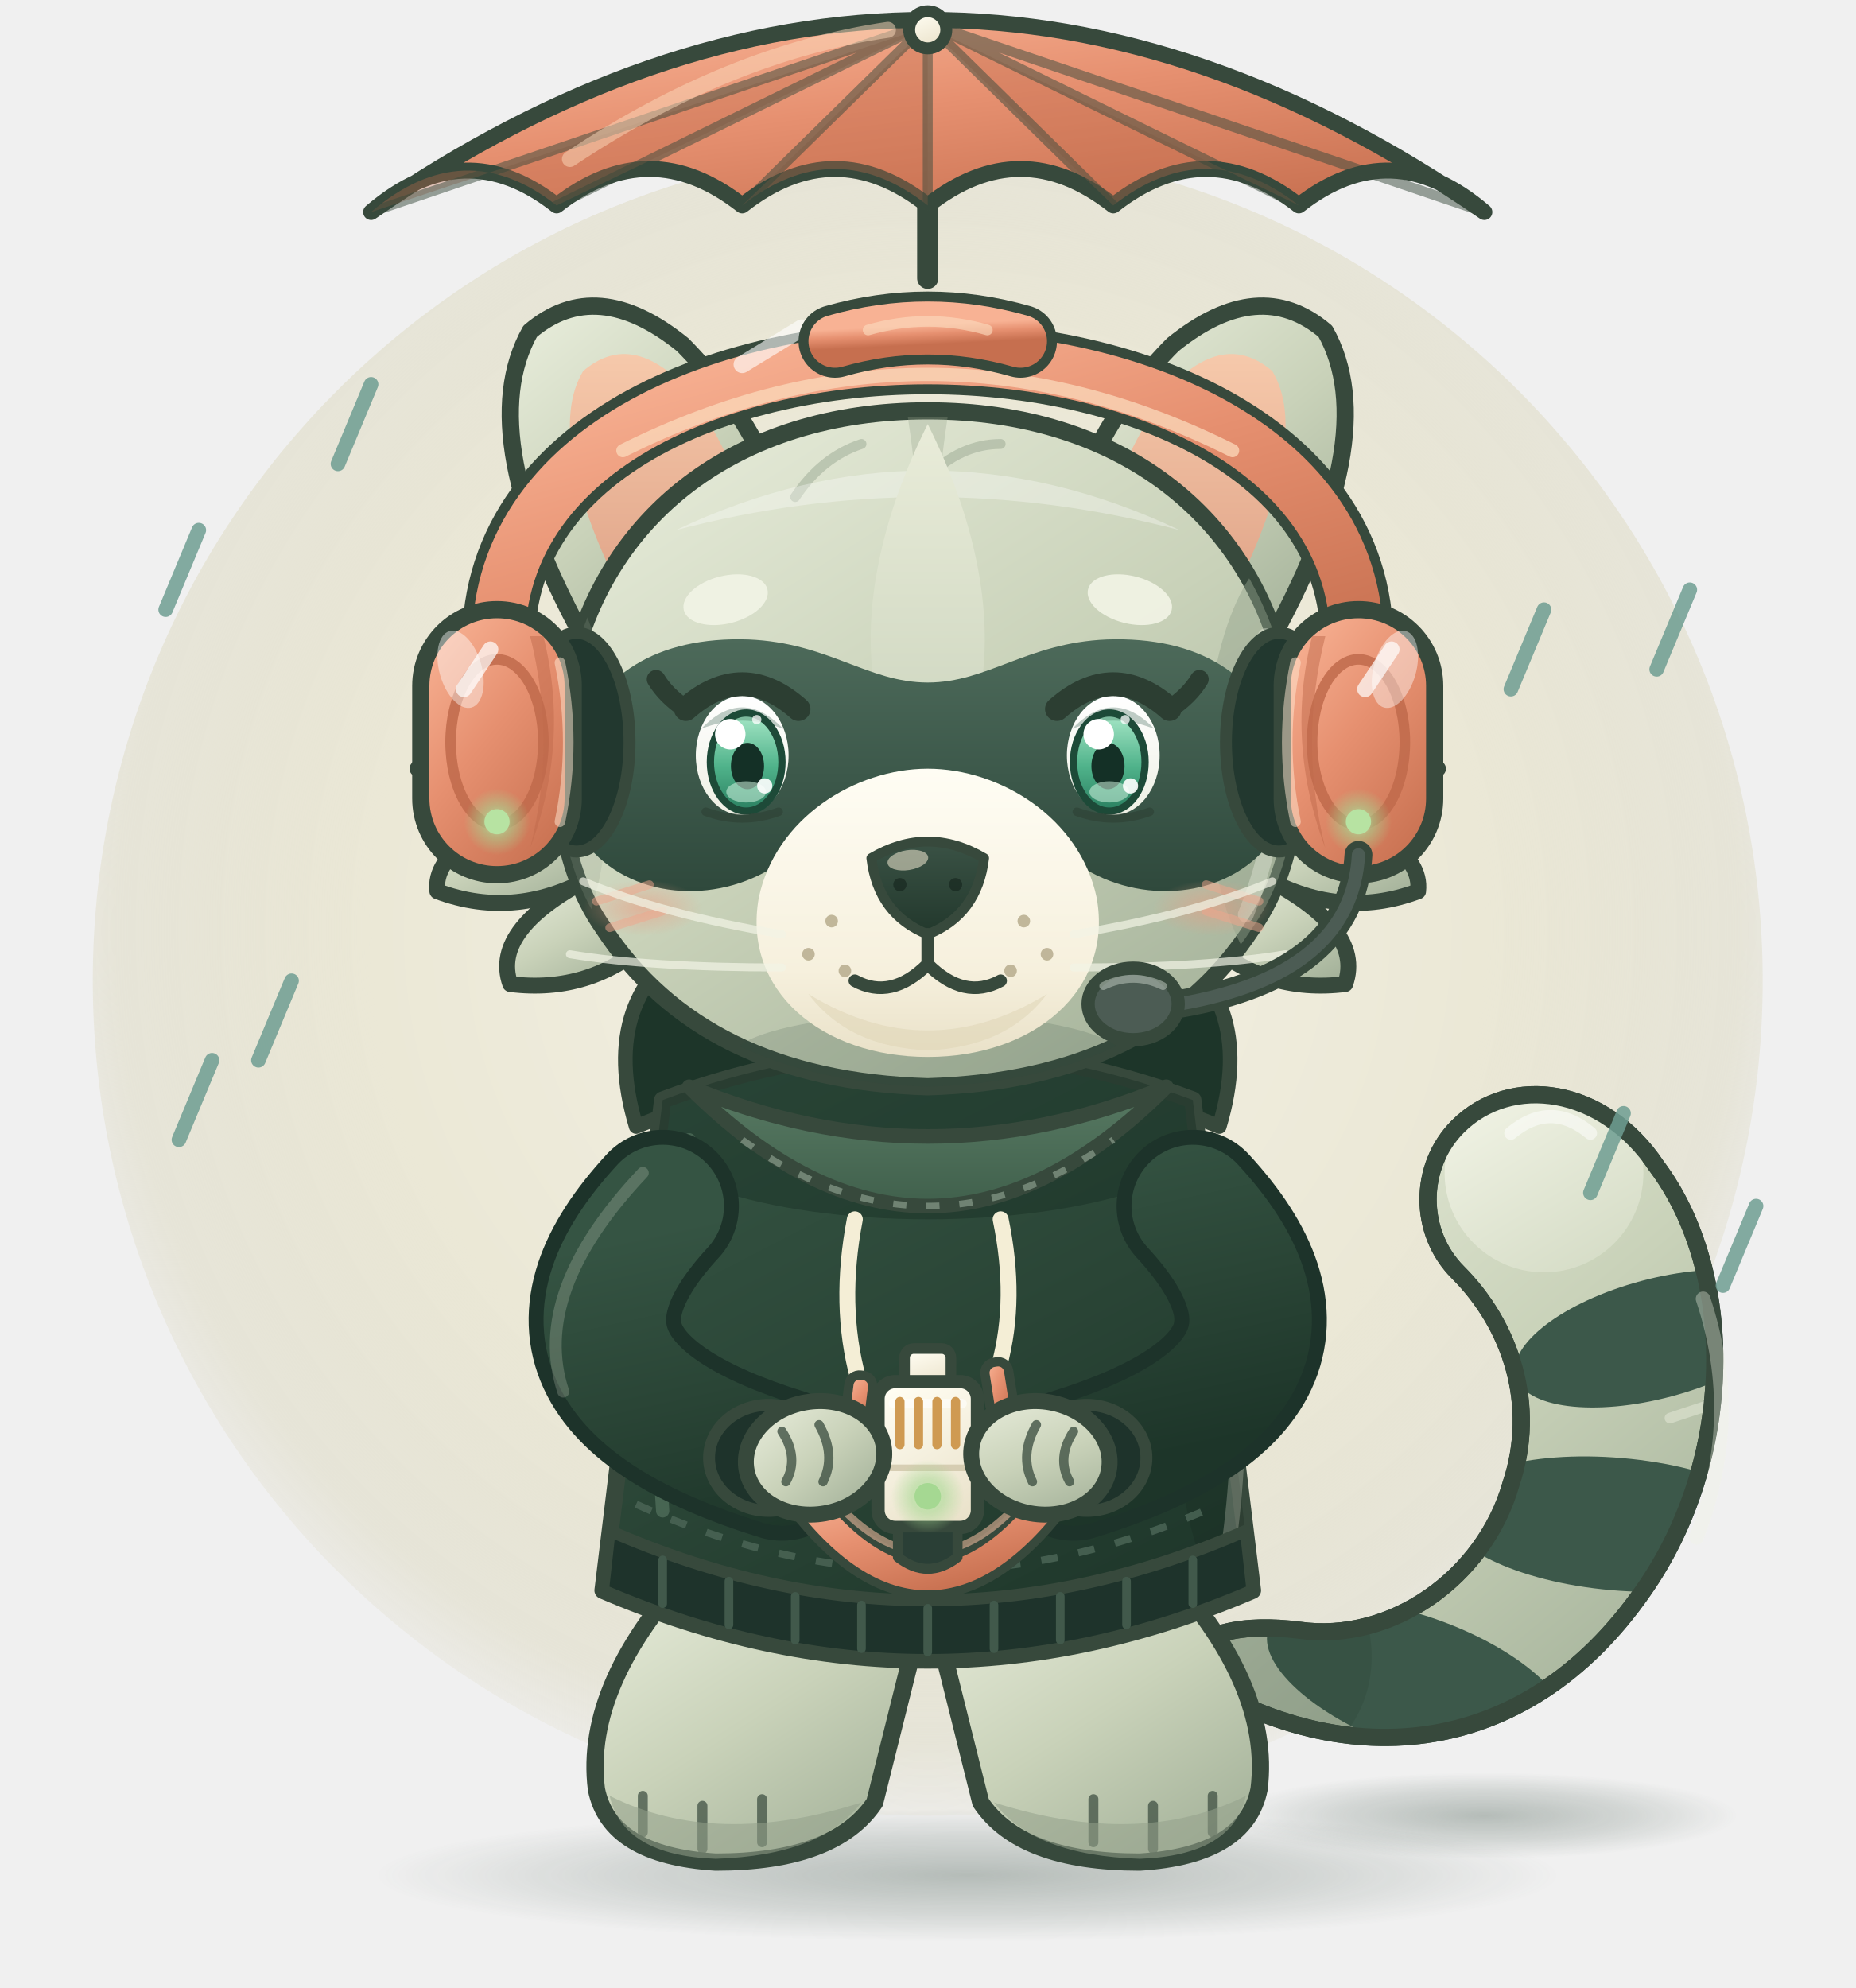
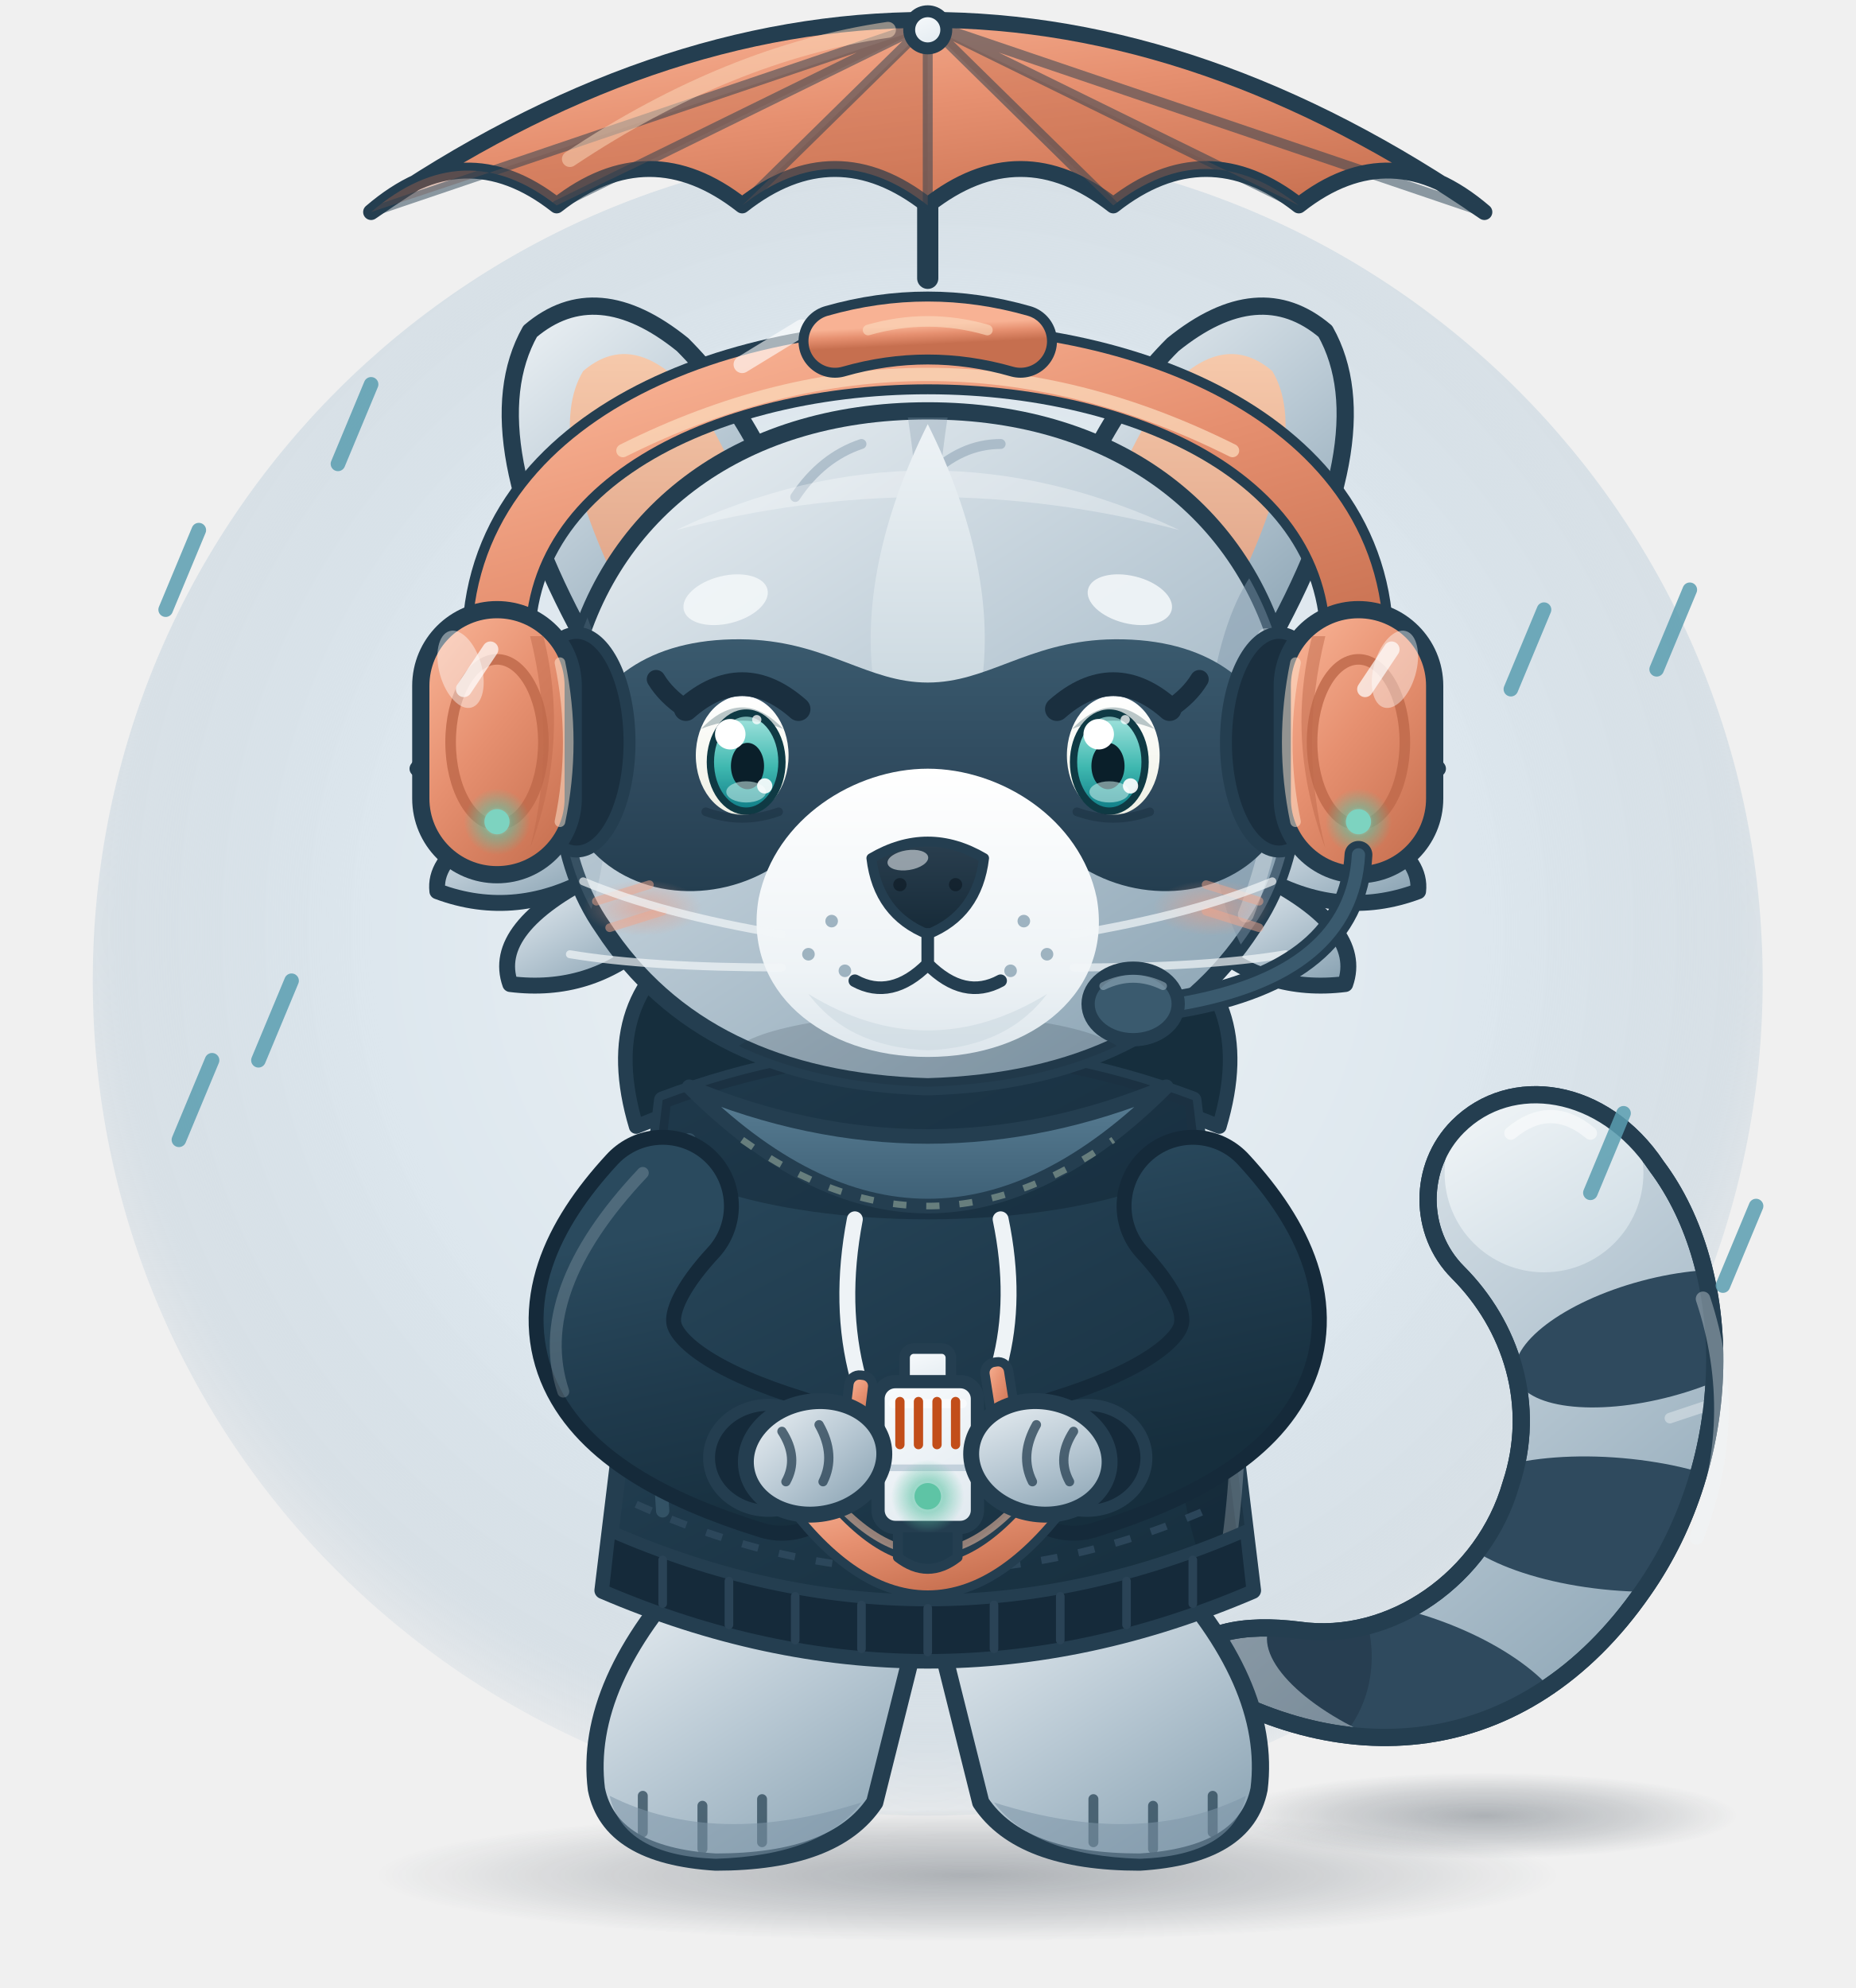
<svg xmlns="http://www.w3.org/2000/svg" viewBox="0 0 280 300" role="img" aria-labelledby="title">
  <style>.moon{fill:url(#k-halo)}.happy,.smile,.spark,.sleep,.zzz,.umbrella,.rain{display:none}.umbrella,.rain{display:block}</style>
  <defs>
    <radialGradient id="k-halo" cx=".5" cy=".47" r=".55">
-       <stop offset="0" stop-color="#f4f1e4" />
-       <stop offset=".6" stop-color="#ebe8d6" />
-       <stop offset=".88" stop-color="#e0ddc8" stop-opacity=".6" />
-       <stop offset="1" stop-color="#ddd9c4" stop-opacity="0" />
+       <stop offset="0" stop-color="#eef3f6" />
+       <stop offset=".6" stop-color="#dde7ee" />
+       <stop offset=".88" stop-color="#c8d6e0" stop-opacity=".6" />
+       <stop offset="1" stop-color="#b9c9d6" stop-opacity="0" />
    </radialGradient>
    <radialGradient id="k-shadow" cx=".5" cy=".5" r=".5">
-       <stop offset="0" stop-color="#2c4437" stop-opacity=".3" />
-       <stop offset=".6" stop-color="#2c4437" stop-opacity=".14" />
-       <stop offset="1" stop-color="#2c4437" stop-opacity="0" />
+       <stop offset="0" stop-color="#12202e" stop-opacity=".3" />
+       <stop offset=".6" stop-color="#12202e" stop-opacity=".14" />
+       <stop offset="1" stop-color="#12202e" stop-opacity="0" />
    </radialGradient>
    <linearGradient id="k-fur" x1=".15" y1="0" x2=".85" y2="1">
-       <stop offset="0" stop-color="#e6ebd9" />
-       <stop offset=".5" stop-color="#c9d2b9" />
-       <stop offset="1" stop-color="#a3b199" />
+       <stop offset="0" stop-color="#e8eef2" />
+       <stop offset=".5" stop-color="#b9c9d4" />
+       <stop offset="1" stop-color="#8aa3b3" />
    </linearGradient>
    <linearGradient id="k-fur-lt" x1=".2" y1="0" x2=".8" y2="1">
-       <stop offset="0" stop-color="#f2f4e6" />
-       <stop offset="1" stop-color="#d5dcc6" />
+       <stop offset="0" stop-color="#f2f6f8" />
+       <stop offset="1" stop-color="#d0dde5" />
    </linearGradient>
    <linearGradient id="k-blaze" x1=".5" y1="0" x2=".5" y2="1">
-       <stop offset="0" stop-color="#e9ecd9" />
-       <stop offset="1" stop-color="#d0d8c2" />
+       <stop offset="0" stop-color="#eef3f6" />
+       <stop offset="1" stop-color="#c8d6de" />
    </linearGradient>
    <linearGradient id="k-muz" x1=".5" y1="0" x2=".5" y2="1">
-       <stop offset="0" stop-color="#fffdf4" />
-       <stop offset=".7" stop-color="#f6f0dd" />
-       <stop offset="1" stop-color="#e9e1c8" />
+       <stop offset="0" stop-color="#ffffff" />
+       <stop offset=".7" stop-color="#eef3f6" />
+       <stop offset="1" stop-color="#dde6ec" />
    </linearGradient>
    <linearGradient id="k-mask" x1=".5" y1="0" x2=".5" y2="1">
-       <stop offset="0" stop-color="#4d6a5a" />
-       <stop offset=".55" stop-color="#3c584a" />
-       <stop offset="1" stop-color="#2f493c" />
+       <stop offset="0" stop-color="#3a5a6e" />
+       <stop offset=".55" stop-color="#2f4a5e" />
+       <stop offset="1" stop-color="#243e50" />
    </linearGradient>
    <linearGradient id="k-hood" x1=".25" y1="0" x2=".8" y2="1">
-       <stop offset="0" stop-color="#355443" />
-       <stop offset=".5" stop-color="#2a4536" />
-       <stop offset="1" stop-color="#1d3529" />
+       <stop offset="0" stop-color="#2a4a5e" />
+       <stop offset=".5" stop-color="#1f3a4c" />
+       <stop offset="1" stop-color="#162e3d" />
    </linearGradient>
    <linearGradient id="k-hood-lt" x1=".5" y1="0" x2=".5" y2="1">
-       <stop offset="0" stop-color="#587a63" />
-       <stop offset="1" stop-color="#40604c" />
+       <stop offset="0" stop-color="#5a7f95" />
+       <stop offset="1" stop-color="#3d5f75" />
    </linearGradient>
    <linearGradient id="k-copper" x1=".15" y1="0" x2=".85" y2="1">
      <stop offset="0" stop-color="#f8b294" />
      <stop offset=".45" stop-color="#e69070" />
      <stop offset="1" stop-color="#c66f4f" />
    </linearGradient>
    <linearGradient id="k-ear" x1=".5" y1="0" x2=".5" y2="1">
      <stop offset="0" stop-color="#f6c9ab" />
      <stop offset="1" stop-color="#e0a488" />
    </linearGradient>
    <linearGradient id="k-cream" x1=".3" y1="0" x2=".7" y2="1">
-       <stop offset="0" stop-color="#fffdf2" />
-       <stop offset="1" stop-color="#eae2ca" />
+       <stop offset="0" stop-color="#f7fafc" />
+       <stop offset="1" stop-color="#e2eaf0" />
    </linearGradient>
    <linearGradient id="k-nose" x1=".5" y1="0" x2=".5" y2="1">
-       <stop offset="0" stop-color="#3a5245" />
-       <stop offset="1" stop-color="#22382c" />
+       <stop offset="0" stop-color="#2a3f4f" />
+       <stop offset="1" stop-color="#162a38" />
    </linearGradient>
    <linearGradient id="k-eye" x1=".5" y1="0" x2=".5" y2="1">
      <stop offset="0" stop-color="#ffffff" />
      <stop offset="1" stop-color="#eef0e4" />
    </linearGradient>
    <linearGradient id="k-iris" x1=".5" y1="0" x2=".5" y2="1">
-       <stop offset="0" stop-color="#a8e8c8" />
-       <stop offset=".55" stop-color="#4fb28a" />
-       <stop offset="1" stop-color="#2a7f60" />
+       <stop offset="0" stop-color="#a8e6e0" />
+       <stop offset=".55" stop-color="#3fb8b0" />
+       <stop offset="1" stop-color="#0e7c86" />
    </linearGradient>
    <radialGradient id="k-led" cx=".5" cy=".5" r=".5">
-       <stop offset="0" stop-color="#cdf0b8" stop-opacity=".95" />
-       <stop offset=".45" stop-color="#a5d892" stop-opacity=".55" />
-       <stop offset="1" stop-color="#a5d892" stop-opacity="0" />
+       <stop offset="0" stop-color="#c8f0e8" stop-opacity=".95" />
+       <stop offset=".45" stop-color="#5ec4a5" stop-opacity=".55" />
+       <stop offset="1" stop-color="#5ec4a5" stop-opacity="0" />
    </radialGradient>
    <radialGradient id="k-blush" cx=".5" cy=".5" r=".5">
      <stop offset="0" stop-color="#ef9a80" stop-opacity=".55" />
      <stop offset="1" stop-color="#ef9a80" stop-opacity="0" />
    </radialGradient>
    <clipPath id="k-tailclip">
      <path d="M178 252 C202 268 230 266 248 240 C262 220 262 192 250 176 C242 164 228 162 220 170 C214 176 214 186 220 192 C228 200 232 212 228 224 C224 238 210 248 196 246 C188 245 180 246 178 252 Z" />
    </clipPath>
    <clipPath id="k-bodyclip">
      <path d="M100 166 Q140 151 180 166 L189 240 Q140 261 91 240 Z" />
    </clipPath>
    <clipPath id="k-headclip">
      <path d="M140 62 C111 62 91 78 86 102 C83 116 84 130 91 140 Q106 163 140 164 Q174 163 189 140 C196 130 197 116 194 102 C189 78 169 62 140 62 Z" />
    </clipPath>
  </defs>
  <circle class="moon" cx="140" cy="148" r="126" />
  <ellipse class="shadow" cx="146" cy="283" rx="90" ry="10" fill="url(#k-shadow)" />
  <ellipse cx="224" cy="274" rx="38" ry="6.5" fill="url(#k-shadow)" />
-   <g class="hop" stroke="#37493c" stroke-width="2.6" stroke-linejoin="round">
+   <g class="hop" stroke="#243e50" stroke-width="2.6" stroke-linejoin="round">
    <g class="tail">
      <path d="M178 252 C202 268 230 266 248 240 C262 220 262 192 250 176 C242 164 228 162 220 170 C214 176 214 186 220 192 C228 200 232 212 228 224 C224 238 210 248 196 246 C188 245 180 246 178 252 Z" fill="url(#k-fur)" />
      <g clip-path="url(#k-tailclip)" stroke="none">
-         <ellipse cx="250" cy="202" rx="22" ry="9" fill="#3c584a" transform="rotate(-15 250 202)" />
-         <ellipse cx="244" cy="230" rx="26" ry="10" fill="#3c584a" transform="rotate(5 244 230)" />
-         <ellipse cx="214" cy="254" rx="24" ry="10" fill="#3c584a" transform="rotate(20 214 254)" />
+         <ellipse cx="250" cy="202" rx="22" ry="9" fill="#2f4a5e" transform="rotate(-15 250 202)" />
+         <ellipse cx="244" cy="230" rx="26" ry="10" fill="#2f4a5e" transform="rotate(5 244 230)" />
+         <ellipse cx="214" cy="254" rx="24" ry="10" fill="#2f4a5e" transform="rotate(20 214 254)" />
        <circle cx="233" cy="177" r="15" fill="url(#k-fur-lt)" />
-         <ellipse cx="194" cy="250" rx="13" ry="16" fill="#2c4437" opacity=".28" />
-         <path d="M252 214l6-2m0 24l6 1" fill="none" stroke="#f2f4e6" stroke-width="1.6" stroke-linecap="round" opacity=".4" />
+         <ellipse cx="194" cy="250" rx="13" ry="16" fill="#12202e" opacity=".28" />
+         <path d="M252 214l6-2m0 24l6 1" fill="none" stroke="#f2f6f8" stroke-width="1.6" stroke-linecap="round" opacity=".4" />
      </g>
      <path d="M178 252 C202 268 230 266 248 240 C262 220 262 192 250 176 C242 164 228 162 220 170 C214 176 214 186 220 192 C228 200 232 212 228 224 C224 238 210 248 196 246 C188 245 180 246 178 252 Z" fill="none" />
-       <path d="M256 232 Q263 214 257 196" fill="none" stroke="#f2f4e6" stroke-width="2.2" stroke-linecap="round" opacity=".35" />
+       <path d="M256 232 Q263 214 257 196" fill="none" stroke="#f2f6f8" stroke-width="2.2" stroke-linecap="round" opacity=".35" />
      <path d="M228 171 Q234 166 240 171" fill="none" stroke="#ffffff" stroke-width="2" stroke-linecap="round" opacity=".5" />
    </g>
    <g class="torso">
      <path d="M105 236 Q88 254 90 270 Q92 280 108 281 Q126 281 132 272 L139 244 Z" fill="url(#k-fur)" />
      <path d="M175 236 Q192 254 190 270 Q188 280 172 281 Q154 281 148 272 L141 244 Z" fill="url(#k-fur)" />
-       <path d="M97 276.5v-5.5M106 279v-6.5M115 278v-6.5" fill="none" stroke="#37493c" stroke-width="1.5" stroke-linecap="round" opacity=".7" />
-       <path d="M183 276.5v-5.5M174 279v-6.5M165 278v-6.5" fill="none" stroke="#37493c" stroke-width="1.5" stroke-linecap="round" opacity=".7" />
-       <path d="M92 271 Q108 279 130 272 Q124 280 108 280.5 Q94 280 92 271 Z" fill="#93a18b" stroke="none" opacity=".55" />
-       <path d="M188 271 Q172 279 150 272 Q156 280 172 280.5 Q186 280 188 271 Z" fill="#93a18b" stroke="none" opacity=".55" />
-       <path d="M96 170 Q90 150 106 141 Q140 130 174 141 Q190 150 184 170 Q140 152 96 170 Z" fill="#1d3529" stroke-width="2.2" />
+       <path d="M97 276.5v-5.5M106 279v-6.5M115 278v-6.5" fill="none" stroke="#243e50" stroke-width="1.5" stroke-linecap="round" opacity=".7" />
+       <path d="M183 276.5v-5.5M174 279v-6.5M165 278v-6.5" fill="none" stroke="#243e50" stroke-width="1.5" stroke-linecap="round" opacity=".7" />
+       <path d="M92 271 Q108 279 130 272 Q124 280 108 280.5 Q94 280 92 271 Z" fill="#7d95a8" stroke="none" opacity=".55" />
+       <path d="M188 271 Q172 279 150 272 Q156 280 172 280.5 Q186 280 188 271 Z" fill="#7d95a8" stroke="none" opacity=".55" />
+       <path d="M96 170 Q90 150 106 141 Q140 130 174 141 Q190 150 184 170 Q140 152 96 170 Z" fill="#162e3d" stroke-width="2.2" />
      <path d="M100 166 Q140 151 180 166 L189 240 Q140 261 91 240 Z" fill="url(#k-hood)" />
      <g clip-path="url(#k-bodyclip)" stroke="none">
-         <ellipse cx="140" cy="169" rx="45" ry="15" fill="#152a20" opacity=".4" />
-         <ellipse cx="190" cy="206" rx="13" ry="40" fill="#16281f" opacity=".3" />
-         <ellipse cx="140" cy="253" rx="52" ry="12" fill="#152a20" opacity=".22" />
-       </g>
-       <path d="M104 172 Q98 200 100 228" fill="none" stroke="#7fa088" stroke-width="2" stroke-linecap="round" opacity=".35" />
-       <path d="M183 176 Q189.5 208 185 236" fill="none" stroke="#eef1de" stroke-width="2.2" stroke-linecap="round" opacity=".25" />
-       <path d="M91 240 Q140 261 189 240 L188 231 Q140 252 92 231 Z" fill="#1e332b" stroke-width="1.8" />
-       <path d="M100 235.4v6.6M110 238.6v6.6M120 240.9v6.6M130 242.2v6.6M140 242.7v6.6M150 242.2v6.6M160 240.9v6.6M170 238.6v6.6M180 235.4v6.6" fill="none" stroke="#41594b" stroke-width="1.3" stroke-linecap="round" />
-       <path d="M96 227 Q140 247 184 227" fill="none" stroke="#4a6455" stroke-width="1.1" stroke-dasharray="2.5 3.2" opacity=".85" />
+         <ellipse cx="140" cy="169" rx="45" ry="15" fill="#0d1f2c" opacity=".4" />
+         <ellipse cx="190" cy="206" rx="13" ry="40" fill="#0d1f2c" opacity=".3" />
+         <ellipse cx="140" cy="253" rx="52" ry="12" fill="#0d1f2c" opacity=".22" />
+       </g>
+       <path d="M104 172 Q98 200 100 228" fill="none" stroke="#5a7f95" stroke-width="2" stroke-linecap="round" opacity=".35" />
+       <path d="M183 176 Q189.5 208 185 236" fill="none" stroke="#e2eaf0" stroke-width="2.2" stroke-linecap="round" opacity=".25" />
+       <path d="M91 240 Q140 261 189 240 L188 231 Q140 252 92 231 Z" fill="#152a3a" stroke-width="1.8" />
+       <path d="M100 235.4v6.6M110 238.6v6.6M120 240.9v6.6M130 242.2v6.6M140 242.7v6.6M150 242.2v6.6M160 240.9v6.6M170 238.6v6.6M180 235.4v6.6" fill="none" stroke="#2a4356" stroke-width="1.3" stroke-linecap="round" />
+       <path d="M96 227 Q140 247 184 227" fill="none" stroke="#2f4a5e" stroke-width="1.1" stroke-dasharray="2.5 3.2" opacity=".85" />
      <path d="M104 164 Q140 200 176 164 Q140 179 104 164 Z" fill="url(#k-hood-lt)" stroke-width="2.2" />
      <path d="M112 172 Q140 192 168 172" fill="none" stroke="#a9bdaa" stroke-width="1" stroke-dasharray="2 3" opacity=".5" />
-       <path d="M129 184 Q126.5 197 129.5 208" fill="none" stroke="#f4eed6" stroke-width="2.4" stroke-linecap="round" />
-       <path d="M151 184 Q153.5 196 150.8 206" fill="none" stroke="#f4eed6" stroke-width="2.4" stroke-linecap="round" />
+       <path d="M129 184 Q126.5 197 129.5 208" fill="none" stroke="#eef3f6" stroke-width="2.4" stroke-linecap="round" />
+       <path d="M151 184 Q153.5 196 150.8 206" fill="none" stroke="#eef3f6" stroke-width="2.4" stroke-linecap="round" />
      <rect x="127.8" y="207.5" width="3.6" height="8" rx="1.6" fill="url(#k-copper)" stroke-width="1.4" transform="rotate(7 129.6 211.5)" />
      <rect x="149" y="205.5" width="3.6" height="8" rx="1.6" fill="url(#k-copper)" stroke-width="1.4" transform="rotate(-9 150.8 209.5)" />
-       <path d="M100 182 Q76 208 118 221 M180 182 Q204 208 162 221" fill="none" stroke="#1d332a" stroke-width="23" stroke-linecap="round" />
+       <path d="M100 182 Q76 208 118 221 M180 182 Q204 208 162 221" fill="none" stroke="#152a3a" stroke-width="23" stroke-linecap="round" />
      <path d="M100 182 Q76 208 118 221 M180 182 Q204 208 162 221" fill="none" stroke="url(#k-hood)" stroke-width="18.5" stroke-linecap="round" />
-       <path d="M97 177 Q80 195 85 210" fill="none" stroke="#eef1de" stroke-width="1.8" stroke-linecap="round" opacity=".2" />
-       <ellipse cx="116" cy="220" rx="9" ry="8" fill="#1e332b" stroke-width="1.8" />
-       <ellipse cx="164" cy="220" rx="9" ry="8" fill="#1e332b" stroke-width="1.8" />
-       <path d="M120 224 Q140 252 160 224" fill="none" stroke="#37493c" stroke-width="6.6" stroke-linecap="round" />
+       <path d="M97 177 Q80 195 85 210" fill="none" stroke="#e2eaf0" stroke-width="1.8" stroke-linecap="round" opacity=".2" />
+       <ellipse cx="116" cy="220" rx="9" ry="8" fill="#152a3a" stroke-width="1.8" />
+       <ellipse cx="164" cy="220" rx="9" ry="8" fill="#152a3a" stroke-width="1.8" />
+       <path d="M120 224 Q140 252 160 224" fill="none" stroke="#243e50" stroke-width="6.6" stroke-linecap="round" />
      <path d="M120 224 Q140 252 160 224" fill="none" stroke="url(#k-copper)" stroke-width="4" stroke-linecap="round" />
      <path d="M122 221.5 Q140 247 158 221.5" fill="none" stroke="#f8c0a2" stroke-width="1.1" stroke-linecap="round" opacity=".55" />
      <rect x="136.5" y="203.5" width="7" height="6" rx="1.4" fill="url(#k-cream)" stroke-width="1.6" />
      <rect x="132.5" y="208.5" width="15" height="22" rx="2.6" fill="url(#k-cream)" stroke-width="2" />
      <path d="M134.8 211.8h10.4" fill="none" stroke="#ffffff" stroke-width="1.4" stroke-linecap="round" opacity=".55" />
-       <path d="M135.8 211.5v6.5m2.8-6.5v6.5m2.8-6.5v6.5m2.8-6.5v6.5" fill="none" stroke="#cf9a52" stroke-width="1.4" stroke-linecap="round" />
-       <path d="M134 221.5h12" fill="none" stroke="#cfc6a9" stroke-width="1" opacity=".8" />
-       <path d="M135.5 230.5h9v4.5q-4.5 3.5-9 0 Z" fill="#2a3f36" stroke-width="1.5" />
+       <path d="M135.8 211.5v6.5m2.8-6.5v6.5m2.8-6.5v6.5m2.8-6.5v6.5" fill="none" stroke="#c24e1a" stroke-width="1.4" stroke-linecap="round" />
+       <path d="M134 221.5h12" fill="none" stroke="#b9c9d6" stroke-width="1" opacity=".8" />
+       <path d="M135.5 230.5h9v4.5q-4.5 3.5-9 0 Z" fill="#1f3a4c" stroke-width="1.5" />
      <circle cx="140" cy="225.8" r="5.5" fill="url(#k-led)" class="led" stroke="none" />
-       <circle cx="140" cy="225.8" r="2" fill="#a5d892" class="led" stroke="none" />
+       <circle cx="140" cy="225.8" r="2" fill="#5ec4a5" class="led" stroke="none" />
      <ellipse cx="123" cy="220" rx="10.5" ry="8.5" fill="url(#k-fur)" stroke-width="2.4" transform="rotate(-10 123 220)" />
      <ellipse cx="157" cy="220" rx="10.5" ry="8.5" fill="url(#k-fur)" stroke-width="2.4" transform="rotate(10 157 220)" />
-       <path d="M118 216q2.6 4 .6 7.6m5-8.6q2.6 4.6.6 8.6" fill="none" stroke="#37493c" stroke-width="1.4" stroke-linecap="round" opacity=".75" />
-       <path d="M162 216q-2.6 4-.6 7.6m-5-8.6q-2.6 4.6-.6 8.6" fill="none" stroke="#37493c" stroke-width="1.4" stroke-linecap="round" opacity=".75" />
-       <path class="spark" d="M140 191l2 5 5 2-5 2-2 5-2-5-5-2 5-2Z" fill="#fffdf2" stroke="none" />
+       <path d="M118 216q2.6 4 .6 7.6m5-8.6q2.6 4.6.6 8.6" fill="none" stroke="#243e50" stroke-width="1.4" stroke-linecap="round" opacity=".75" />
+       <path d="M162 216q-2.6 4-.6 7.6m-5-8.6q-2.6 4.6-.6 8.6" fill="none" stroke="#243e50" stroke-width="1.4" stroke-linecap="round" opacity=".75" />
+       <path class="spark" d="M140 191l2 5 5 2-5 2-2 5-2-5-5-2 5-2Z" fill="#f7fafc" stroke="none" />
    </g>
    <g class="head">
      <g class="ear earL">
        <path d="M89 98 Q71 66 80 50 Q90 41.5 103 52 Q115 64 121 84 Z" fill="url(#k-fur)" />
        <path d="M94 90 Q82 66 88 56 Q95 50 103 58 Q111 68 115 84 Z" fill="url(#k-ear)" stroke="none" />
-         <path d="M95 96q3-8 10-11" fill="none" stroke="#f2f4e6" stroke-width="1.8" stroke-linecap="round" opacity=".55" />
+         <path d="M95 96q3-8 10-11" fill="none" stroke="#f2f6f8" stroke-width="1.8" stroke-linecap="round" opacity=".55" />
      </g>
      <g class="ear earR">
        <path d="M191 98 Q209 66 200 50 Q190 41.5 177 52 Q165 64 159 84 Z" fill="url(#k-fur)" />
        <path d="M186 90 Q198 66 192 56 Q185 50 177 58 Q169 68 165 84 Z" fill="url(#k-ear)" stroke="none" />
-         <path d="M185 96q-3-8-10-11" fill="none" stroke="#f2f4e6" stroke-width="1.8" stroke-linecap="round" opacity=".55" />
+         <path d="M185 96q-3-8-10-11" fill="none" stroke="#f2f6f8" stroke-width="1.8" stroke-linecap="round" opacity=".55" />
      </g>
      <g stroke-width="2.4">
        <path d="M92 108 Q70 106 63 116 Q72 124.5 90 120 Z" fill="url(#k-fur)" />
        <path d="M88 120 Q65 126 66 134.5 Q78 139 90 132 Z" fill="url(#k-fur)" />
        <path d="M90 132 Q74 140 77 148.5 Q89 150 98 142 Z" fill="url(#k-fur)" />
        <path d="M188 108 Q210 106 217 116 Q208 124.5 190 120 Z" fill="url(#k-fur)" />
        <path d="M192 120 Q215 126 214 134.5 Q202 139 190 132 Z" fill="url(#k-fur)" />
        <path d="M190 132 Q206 140 203 148.5 Q191 150 182 142 Z" fill="url(#k-fur)" />
      </g>
      <path d="M140 62 C111 62 91 78 86 102 C83 116 84 130 91 140 Q106 163 140 164 Q174 163 189 140 C196 130 197 116 194 102 C189 78 169 62 140 62 Z" fill="url(#k-fur)" />
      <g clip-path="url(#k-headclip)" stroke="none">
-         <ellipse cx="196" cy="116" rx="14" ry="34" fill="#93a18b" opacity=".45" />
-         <ellipse cx="84" cy="116" rx="8" ry="28" fill="#93a18b" opacity=".22" />
-         <path d="M137 63 Q140 82 137 99 L143 99 Q140 82 143 63 Z" fill="#93a18b" opacity=".3" />
-         <ellipse cx="140" cy="160" rx="30" ry="7" fill="#2c4437" opacity=".16" />
-         <path d="M120 75q4-6 10-8m10 5q5-5 11-5" fill="none" stroke="#93a18b" stroke-width="1.5" stroke-linecap="round" opacity=".45" />
+         <ellipse cx="196" cy="116" rx="14" ry="34" fill="#7d95a8" opacity=".45" />
+         <ellipse cx="84" cy="116" rx="8" ry="28" fill="#7d95a8" opacity=".22" />
+         <path d="M137 63 Q140 82 137 99 L143 99 Q140 82 143 63 Z" fill="#7d95a8" opacity=".3" />
+         <ellipse cx="140" cy="160" rx="30" ry="7" fill="#12202e" opacity=".16" />
+         <path d="M120 75q4-6 10-8m10 5q5-5 11-5" fill="none" stroke="#7d95a8" stroke-width="1.5" stroke-linecap="round" opacity=".45" />
      </g>
      <path d="M102 80 Q140 62 178 80 Q140 70 102 80 Z" fill="#ffffff" stroke="none" opacity=".32" />
-       <path d="M188 138 Q196 118 191 96" fill="none" stroke="#f2f4e6" stroke-width="2.4" stroke-linecap="round" opacity=".35" />
+       <path d="M188 138 Q196 118 191 96" fill="none" stroke="#f2f6f8" stroke-width="2.4" stroke-linecap="round" opacity=".35" />
      <path d="M140 64 C133 78 130 92 132 104 C136 110 144 110 148 104 C150 92 147 78 140 64 Z" fill="url(#k-blaze)" stroke="none" />
-       <ellipse cx="109.5" cy="90.5" rx="6.5" ry="3.6" fill="#f2f4e6" opacity=".9" stroke="none" transform="rotate(-14 109.5 90.5)" />
-       <ellipse cx="170.5" cy="90.5" rx="6.5" ry="3.6" fill="#f2f4e6" opacity=".9" stroke="none" transform="rotate(14 170.5 90.5)" />
+       <ellipse cx="109.5" cy="90.5" rx="6.5" ry="3.6" fill="#f2f6f8" opacity=".9" stroke="none" transform="rotate(-14 109.5 90.5)" />
+       <ellipse cx="170.5" cy="90.5" rx="6.5" ry="3.6" fill="#f2f6f8" opacity=".9" stroke="none" transform="rotate(14 170.5 90.5)" />
      <path d="M140 103 C131 103 125 97 113 96.5 C99 96 90 102 87 112 Q84 120 89 128 C96 136 109 136.5 118 130 Q129 123 140 123 Q151 123 162 130 C171 136.5 184 136 191 128 Q196 120 193 112 C190 102 181 96 167 96.5 C155 97 149 103 140 103 Z" fill="url(#k-mask)" stroke="none" />
      <ellipse cx="97" cy="137" rx="9" ry="4.2" fill="url(#k-blush)" stroke="none" />
      <ellipse cx="183" cy="137" rx="9" ry="4.2" fill="url(#k-blush)" stroke="none" />
      <path d="M90 136l8-2.5m-6 6.5l8-2.5" fill="none" stroke="#f0a58c" stroke-width="1.3" stroke-linecap="round" opacity=".5" />
      <path d="M182 133.5l8 2.5m-8 1.5l8 2.5" fill="none" stroke="#f0a58c" stroke-width="1.3" stroke-linecap="round" opacity=".5" />
      <path d="M140 116 C151 116 163 123.5 165.5 135.5 C168 149.5 156 159.5 140 159.5 C124 159.5 112 149.5 114.5 135.5 C117 123.5 129 116 140 116 Z" fill="url(#k-muz)" stroke="none" />
-       <path d="M122 150 Q140 161 158 150 Q152 158 140 158.5 Q128 158 122 150 Z" fill="#ddd3b4" stroke="none" opacity=".5" />
-       <g fill="#b3a888" stroke="none" opacity=".8">
+       <path d="M122 150 Q140 161 158 150 Q152 158 140 158.5 Q128 158 122 150 Z" fill="#c8d6de" stroke="none" opacity=".5" />
+       <g fill="#8aa3b3" stroke="none" opacity=".8">
        <circle cx="125.5" cy="139" r=".95" />
        <circle cx="122" cy="144" r=".95" />
        <circle cx="127.5" cy="146.5" r=".95" />
        <circle cx="154.5" cy="139" r=".95" />
        <circle cx="158" cy="144" r=".95" />
        <circle cx="152.5" cy="146.5" r=".95" />
      </g>
-       <g class="whisk" fill="none" stroke="#f2f4e6" stroke-width="1.2" stroke-linecap="round" opacity=".7">
+       <g class="whisk" fill="none" stroke="#f2f6f8" stroke-width="1.2" stroke-linecap="round" opacity=".7">
        <path d="M118 141 Q100 138 88 133 M118 146 Q98 146 86 144" />
        <path d="M162 141 Q180 138 192 133 M162 146 Q182 146 194 144" />
      </g>
      <g class="eyes" stroke="none">
        <g id="ping-eyes">
          <ellipse cx="112" cy="114" rx="7" ry="9" fill="url(#k-eye)" />
          <ellipse cx="168" cy="114" rx="7" ry="9" fill="url(#k-eye)" />
-           <ellipse cx="112.6" cy="115" rx="5.4" ry="7.4" fill="url(#k-iris)" stroke="#1d4a38" stroke-width="1.1" />
-           <ellipse cx="167.4" cy="115" rx="5.4" ry="7.4" fill="url(#k-iris)" stroke="#1d4a38" stroke-width="1.1" />
-           <ellipse cx="112.8" cy="115.6" rx="2.5" ry="3.5" fill="#143026" />
-           <ellipse cx="167.2" cy="115.6" rx="2.5" ry="3.5" fill="#143026" />
-           <path d="M105.8 110 Q112 103.5 118.2 110 Q112 107.5 105.8 110 Z" fill="#1d4a38" opacity=".28" />
-           <path d="M161.8 110 Q168 103.5 174.2 110 Q168 107.5 161.8 110 Z" fill="#1d4a38" opacity=".28" />
-           <ellipse cx="112.6" cy="119.5" rx="3" ry="1.6" fill="#cff2de" opacity=".55" />
-           <ellipse cx="167.4" cy="119.5" rx="3" ry="1.6" fill="#cff2de" opacity=".55" />
+           <ellipse cx="112.6" cy="115" rx="5.4" ry="7.4" fill="url(#k-iris)" stroke="#0f3a44" stroke-width="1.1" />
+           <ellipse cx="167.4" cy="115" rx="5.4" ry="7.4" fill="url(#k-iris)" stroke="#0f3a44" stroke-width="1.1" />
+           <ellipse cx="112.8" cy="115.6" rx="2.5" ry="3.5" fill="#0a1f2a" />
+           <ellipse cx="167.2" cy="115.6" rx="2.5" ry="3.5" fill="#0a1f2a" />
+           <path d="M105.8 110 Q112 103.5 118.2 110 Q112 107.5 105.8 110 Z" fill="#0f3a44" opacity=".28" />
+           <path d="M161.8 110 Q168 103.5 174.2 110 Q168 107.5 161.8 110 Z" fill="#0f3a44" opacity=".28" />
+           <ellipse cx="112.6" cy="119.5" rx="3" ry="1.6" fill="#d0f0ec" opacity=".55" />
+           <ellipse cx="167.4" cy="119.5" rx="3" ry="1.6" fill="#d0f0ec" opacity=".55" />
          <circle cx="110.2" cy="110.8" r="2.3" fill="#ffffff" />
          <circle cx="165.8" cy="110.8" r="2.3" fill="#ffffff" />
          <circle cx="115.4" cy="118.6" r="1.15" fill="#ffffff" opacity=".9" />
          <circle cx="170.6" cy="118.6" r="1.15" fill="#ffffff" opacity=".9" />
          <circle cx="114.2" cy="108.6" r=".7" fill="#ffffff" opacity=".75" />
          <circle cx="169.8" cy="108.6" r=".7" fill="#ffffff" opacity=".75" />
        </g>
-         <path d="M103.5 107 Q112 99.5 120.5 107 M159.5 107 Q168 99.5 176.5 107" fill="none" stroke="#2c3e32" stroke-width="3.6" stroke-linecap="round" />
-         <path d="M103.5 107 Q100.5 105 99 102.5 M176.5 107 Q179.5 105 181 102.5" fill="none" stroke="#2c3e32" stroke-width="2.8" stroke-linecap="round" />
-         <path d="M106.5 122.5 Q112 124.5 117.5 122.5 M162.5 122.5 Q168 124.5 173.5 122.5" fill="none" stroke="#2c3e32" stroke-width="1.3" stroke-linecap="round" opacity=".55" />
-       </g>
-       <g class="happy" fill="none" stroke="#f7f2e2" stroke-width="3.6" stroke-linecap="round">
+         <path d="M103.5 107 Q112 99.5 120.5 107 M159.5 107 Q168 99.5 176.5 107" fill="none" stroke="#1a2f3f" stroke-width="3.6" stroke-linecap="round" />
+         <path d="M103.5 107 Q100.5 105 99 102.5 M176.5 107 Q179.5 105 181 102.5" fill="none" stroke="#1a2f3f" stroke-width="2.8" stroke-linecap="round" />
+         <path d="M106.5 122.5 Q112 124.5 117.5 122.5 M162.5 122.5 Q168 124.5 173.5 122.5" fill="none" stroke="#1a2f3f" stroke-width="1.3" stroke-linecap="round" opacity=".55" />
+       </g>
+       <g class="happy" fill="none" stroke="#eef3f6" stroke-width="3.6" stroke-linecap="round">
        <path d="M102.5 117 Q112 104.5 121.5 117 M158.5 117 Q168 104.5 177.5 117" />
      </g>
-       <g class="sleep" fill="none" stroke="#f7f2e2" stroke-width="3.2" stroke-linecap="round">
+       <g class="sleep" fill="none" stroke="#eef3f6" stroke-width="3.2" stroke-linecap="round">
        <path d="M103.5 113 Q112 120.5 120.5 113 M159.5 113 Q168 120.5 176.5 113 M103.5 113l-2.5-1.5M176.5 113l2.5-1.5" />
      </g>
      <g class="nose">
        <path d="M131.5 129.5 Q140 124.5 148.5 129.5 Q147.5 138 140 141 Q132.5 138 131.5 129.5 Z" fill="url(#k-nose)" stroke-width="1.5" />
-         <ellipse cx="137" cy="129.8" rx="3.1" ry="1.5" fill="#f2ead2" opacity=".55" stroke="none" transform="rotate(-9 137 129.8)" />
-         <circle cx="135.8" cy="133.5" r="1" fill="#101f18" opacity=".55" stroke="none" />
-         <circle cx="144.2" cy="133.5" r="1" fill="#101f18" opacity=".55" stroke="none" />
+         <ellipse cx="137" cy="129.8" rx="3.1" ry="1.5" fill="#eef3f6" opacity=".55" stroke="none" transform="rotate(-9 137 129.8)" />
+         <circle cx="135.8" cy="133.5" r="1" fill="#0a141d" opacity=".55" stroke="none" />
+         <circle cx="144.2" cy="133.5" r="1" fill="#0a141d" opacity=".55" stroke="none" />
      </g>
      <path class="mouth" d="M140 141v4.5M140 145.5Q134.5 151 129 148m11-2.5Q145.5 151 151 148" fill="none" stroke-width="1.9" stroke-linecap="round" />
      <g class="smile">
-         <path d="M128.5 143.5 Q140 165 151.5 143.5 Q140 150 128.5 143.5 Z" fill="#2c3e32" stroke-width="1.8" />
+         <path d="M128.5 143.5 Q140 165 151.5 143.5 Q140 150 128.5 143.5 Z" fill="#1a2f3f" stroke-width="1.8" />
        <path d="M135 152.5 Q140 158 145 152.5 Q140 150 135 152.5 Z" fill="#e59a83" stroke="none" />
      </g>
-       <path d="M76 105 C63 37 217 37 204 105" fill="none" stroke="#37493c" stroke-width="11" stroke-linecap="round" />
+       <path d="M76 105 C63 37 217 37 204 105" fill="none" stroke="#243e50" stroke-width="11" stroke-linecap="round" />
      <path d="M76 105 C63 37 217 37 204 105" fill="none" stroke="url(#k-copper)" stroke-width="8" stroke-linecap="round" />
      <path d="M94 68 Q140 45 186 68" fill="none" stroke="#fbd9bb" stroke-width="2" stroke-linecap="round" opacity=".75" />
      <path d="M112 55l9-5.5m5 2l7-4.5" fill="none" stroke="#ffffff" stroke-width="2.6" stroke-linecap="round" opacity=".6" />
-       <path d="M126 51.5 Q140 47.5 154 51.5" fill="none" stroke="#37493c" stroke-width="11" stroke-linecap="round" />
+       <path d="M126 51.5 Q140 47.5 154 51.5" fill="none" stroke="#243e50" stroke-width="11" stroke-linecap="round" />
      <path d="M126 51.5 Q140 47.5 154 51.5" fill="none" stroke="url(#k-copper)" stroke-width="8" stroke-linecap="round" />
      <path d="M131 49.8 Q140 47.2 149 49.8" fill="none" stroke="#fbd9bb" stroke-width="1.6" stroke-linecap="round" opacity=".65" />
-       <ellipse cx="87" cy="112" rx="8" ry="16.5" fill="#22382f" stroke-width="1.8" />
-       <ellipse cx="193" cy="112" rx="8" ry="16.5" fill="#22382f" stroke-width="1.8" />
+       <ellipse cx="87" cy="112" rx="8" ry="16.5" fill="#1a2f3f" stroke-width="1.8" />
+       <ellipse cx="193" cy="112" rx="8" ry="16.5" fill="#1a2f3f" stroke-width="1.8" />
      <rect x="63.5" y="92" width="23" height="40" rx="11.5" fill="url(#k-copper)" />
      <ellipse cx="75" cy="112" rx="7" ry="12.5" fill="none" stroke="#c06a4b" stroke-width="1.6" opacity=".85" />
      <ellipse cx="69.5" cy="101" rx="3.2" ry="6" fill="#ffffff" opacity=".42" stroke="none" transform="rotate(-16 69.5 101)" />
      <path d="M70 104l4-6" fill="none" stroke="#ffffff" stroke-width="2.4" stroke-linecap="round" opacity=".7" />
      <path d="M80 96 Q84 112 80 128 Q86 112 82 96 Z" fill="#c06a4b" stroke="none" opacity=".5" />
      <path d="M84.5 100 Q87 112 84.5 124" fill="none" stroke="#ffe8d2" stroke-width="1.6" stroke-linecap="round" opacity=".5" />
      <circle cx="75" cy="124" r="5" fill="url(#k-led)" class="led" stroke="none" />
-       <circle cx="75" cy="124" r="1.9" fill="#b7e3a2" class="led" stroke="none" />
+       <circle cx="75" cy="124" r="1.9" fill="#7dd3c0" class="led" stroke="none" />
      <rect x="193.5" y="92" width="23" height="40" rx="11.5" fill="url(#k-copper)" />
      <ellipse cx="205" cy="112" rx="7" ry="12.5" fill="none" stroke="#c06a4b" stroke-width="1.6" opacity=".85" />
      <ellipse cx="210.5" cy="101" rx="3.2" ry="6" fill="#ffffff" opacity=".42" stroke="none" transform="rotate(16 210.5 101)" />
      <path d="M206 104l4-6" fill="none" stroke="#ffffff" stroke-width="2.4" stroke-linecap="round" opacity=".7" />
      <path d="M200 96 Q196 112 200 128 Q194 112 198 96 Z" fill="#c06a4b" stroke="none" opacity=".5" />
      <path d="M195.5 100 Q193 112 195.5 124" fill="none" stroke="#ffe8d2" stroke-width="1.6" stroke-linecap="round" opacity=".5" />
      <circle cx="205" cy="124" r="5" fill="url(#k-led)" class="led" stroke="none" />
-       <circle cx="205" cy="124" r="1.9" fill="#b7e3a2" class="led" stroke="none" />
-       <path d="M205 129 Q204 147 178 151.5" fill="none" stroke="#37493c" stroke-width="4.2" stroke-linecap="round" />
-       <path d="M205 129 Q204 147 178 151.5" fill="none" stroke="#4c5c54" stroke-width="2" stroke-linecap="round" />
-       <ellipse cx="171" cy="151.5" rx="6.8" ry="5.4" fill="#4c5c54" stroke-width="2" />
-       <path d="M166.5 148.8 Q171 146.6 175.5 148.8" fill="none" stroke="#b9c4b9" stroke-width="1.2" stroke-linecap="round" opacity=".55" />
-     </g>
-     <g class="zzz" fill="#2f5a48" stroke="none" font-family="monospace">
+       <circle cx="205" cy="124" r="1.9" fill="#7dd3c0" class="led" stroke="none" />
+       <path d="M205 129 Q204 147 178 151.5" fill="none" stroke="#243e50" stroke-width="4.2" stroke-linecap="round" />
+       <path d="M205 129 Q204 147 178 151.5" fill="none" stroke="#3a5a6e" stroke-width="2" stroke-linecap="round" />
+       <ellipse cx="171" cy="151.5" rx="6.8" ry="5.4" fill="#3a5a6e" stroke-width="2" />
+       <path d="M166.5 148.8 Q171 146.6 175.5 148.8" fill="none" stroke="#9db4c2" stroke-width="1.2" stroke-linecap="round" opacity=".55" />
+     </g>
+     <g class="zzz" fill="#0b6e7a" stroke="none" font-family="monospace">
      <text x="204" y="80" font-size="15">z</text>
      <text x="221" y="58" font-size="21">z</text>
      <text x="239" y="36" font-size="26">z</text>
    </g>
    <g class="umbrella">
-       <path d="M140 6V42" fill="none" stroke="#37493c" stroke-width="3.2" stroke-linecap="round" />
+       <path d="M140 6V42" fill="none" stroke="#243e50" stroke-width="3.2" stroke-linecap="round" />
      <path d="M56 32 Q140 -26 224 32 Q210 20 196 31 Q182 20 168 31 Q154 20 140 31 Q126 20 112 31 Q98 20 84 31 Q70 20 56 32 Z" fill="url(#k-copper)" stroke-width="2.4" />
      <g stroke="none">
        <path d="M140 4 L112 31 Q126 20 140 31 Z" fill="#c06a4b" opacity=".35" />
        <path d="M140 4 L56 32 Q70 20 84 31 Z" fill="#c06a4b" opacity=".35" />
        <path d="M140 4 L168 31 Q182 20 196 31 Z" fill="#c06a4b" opacity=".35" />
      </g>
-       <path d="M140 3.5 L56 32 M140 3.5 L84 31 M140 3.5 L112 31 M140 3.5 L140 31 M140 3.5 L168 31 M140 3.5 L196 31 M140 3.5 L224 32" fill="none" stroke="#37493c" stroke-width="1.5" stroke-linecap="round" opacity=".5" />
+       <path d="M140 3.5 L56 32 M140 3.5 L84 31 M140 3.5 L112 31 M140 3.5 L140 31 M140 3.5 L168 31 M140 3.5 L196 31 M140 3.5 L224 32" fill="none" stroke="#243e50" stroke-width="1.5" stroke-linecap="round" opacity=".5" />
      <path d="M86 24 Q110 8 134 4.5" fill="none" stroke="#fbd9bb" stroke-width="2.4" stroke-linecap="round" opacity=".5" />
      <circle cx="140" cy="4.5" r="2.8" fill="url(#k-cream)" stroke-width="1.8" />
    </g>
-     <g class="rain" stroke="#6f9d92" stroke-width="2.2" stroke-linecap="round" opacity=".85">
+     <g class="rain" stroke="#5a9db0" stroke-width="2.2" stroke-linecap="round" opacity=".85">
      <path class="drop" d="M30 80l-5 12m230-3l-5 12m-218 59l-5 12m238 10l-5 12" />
      <path class="drop" style="animation-delay:.55s" d="M56 58l-5 12m182 22l-5 12m-184 44l-5 12m206 8l-5 12" />
    </g>
  </g>
</svg>
